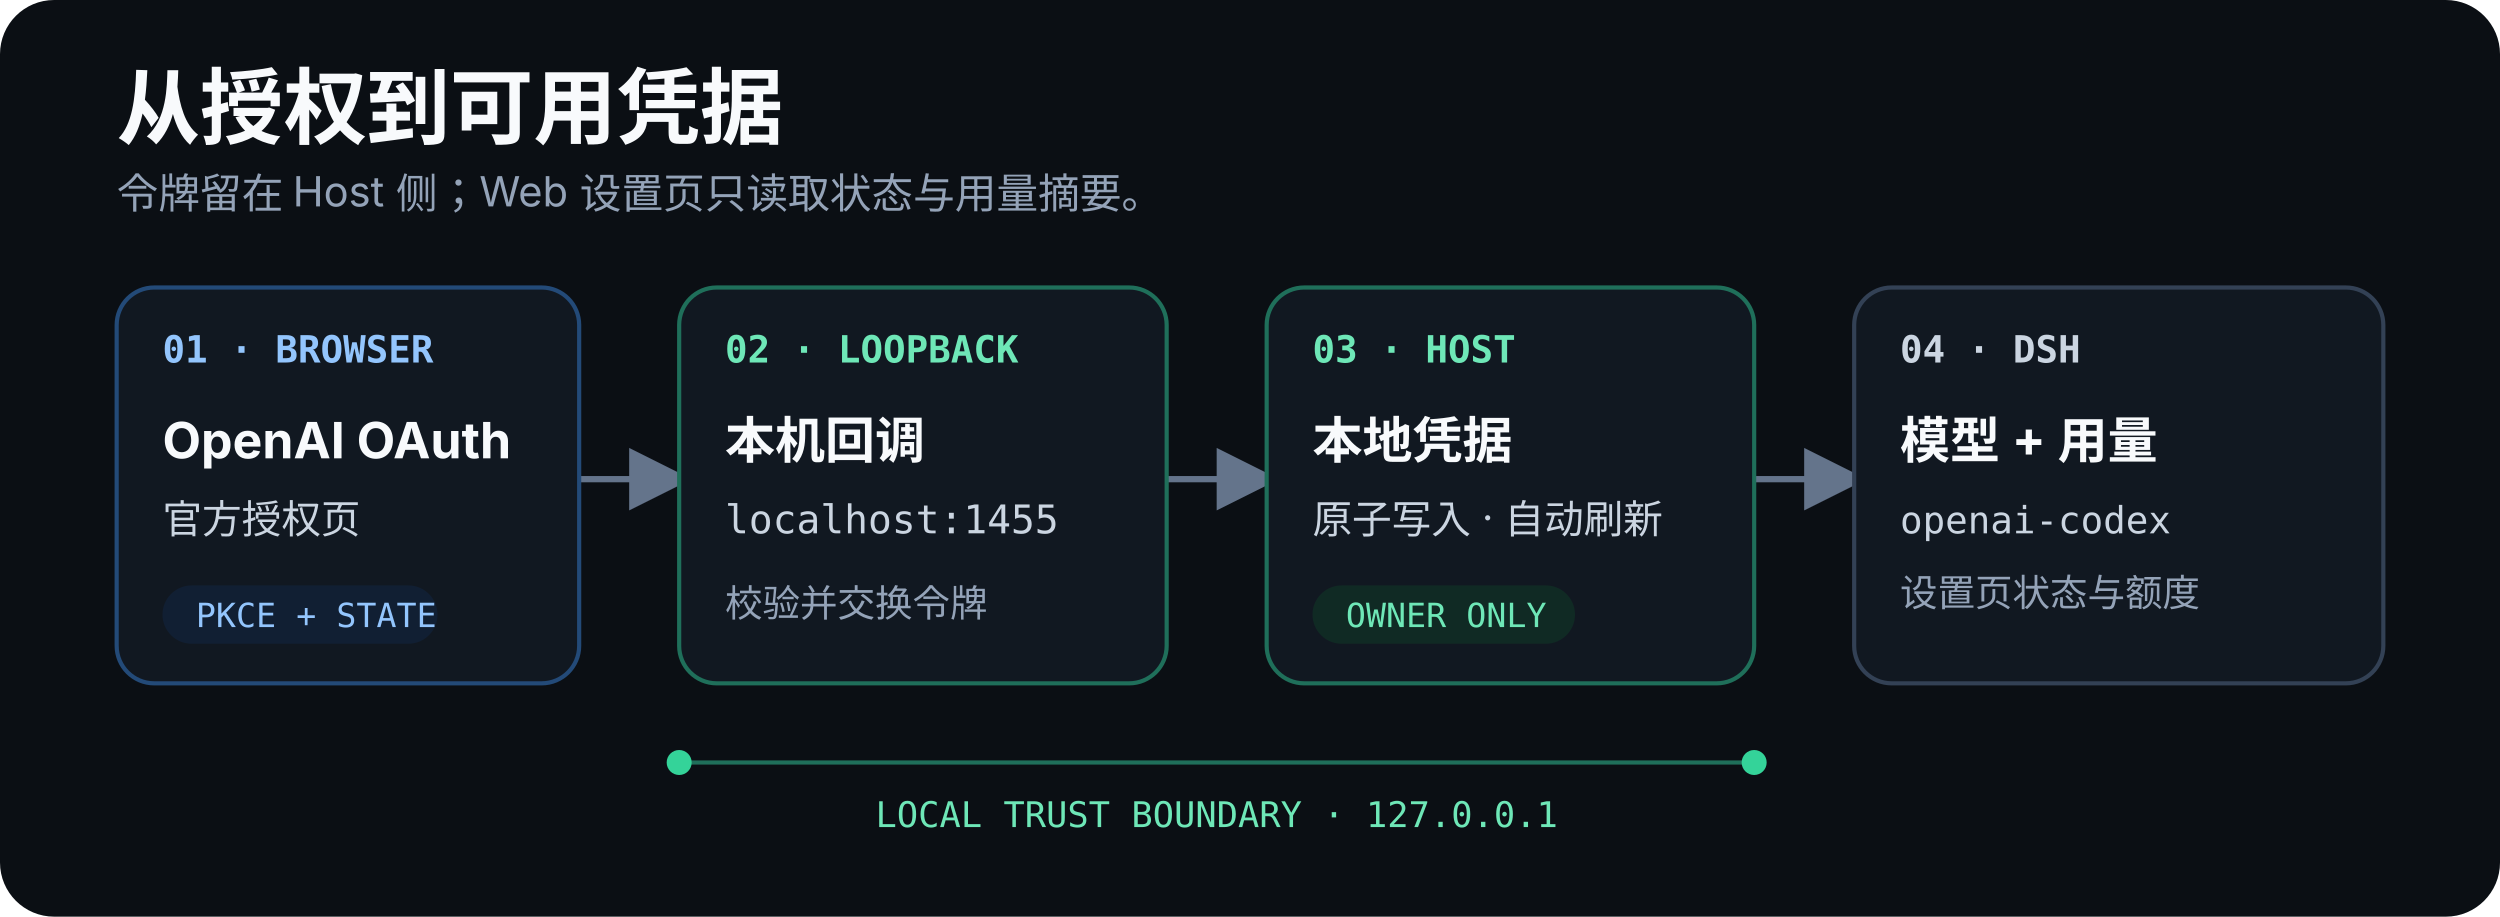
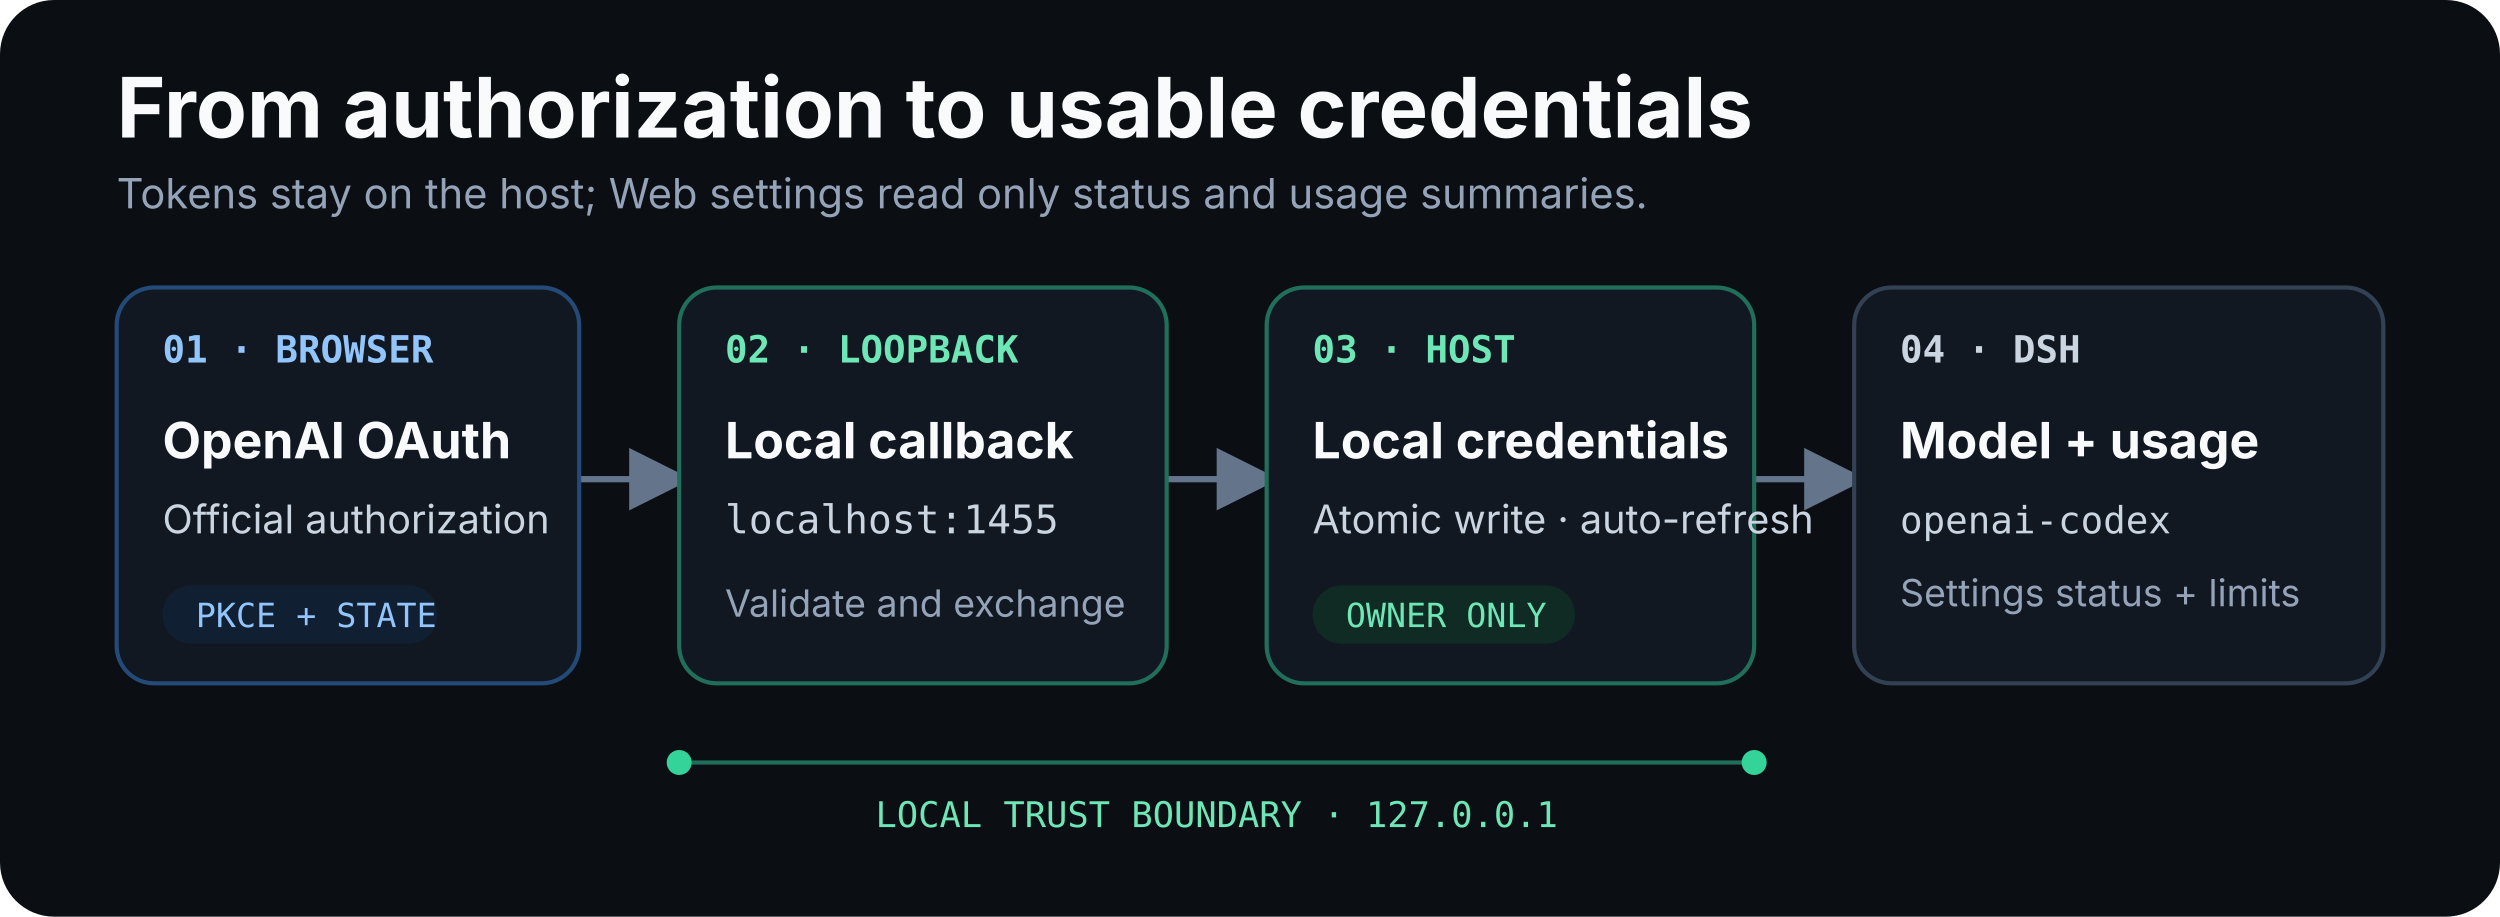
<svg xmlns="http://www.w3.org/2000/svg" width="1200" height="440" viewBox="0 0 1200 440" role="img" aria-labelledby="title desc">
  <defs>
    <marker id="arrow" markerWidth="10" markerHeight="10" refX="8" refY="5" orient="auto" markerUnits="strokeWidth">
      <path d="M0 0L10 5L0 10Z" fill="#64748B" />
    </marker>
  </defs>
  <rect width="1200" height="440" rx="26" fill="#0B0F14" />
-   <text x="56" y="66" fill="#F8FAFC" font-family="-apple-system, BlinkMacSystemFont, Segoe UI, PingFang SC, sans-serif" font-size="40" font-weight="750">从授权到可用凭据</text>
-   <text x="56" y="100" fill="#94A3B8" font-family="-apple-system, BlinkMacSystemFont, Segoe UI, PingFang SC, sans-serif" font-size="20">令牌留在 Host 侧；Web 设置页只读取状态与用量摘要。</text>
+   <text x="56" y="66" fill="#F8FAFC" font-family="-apple-system, BlinkMacSystemFont, Segoe UI, sans-serif" font-size="40" font-weight="750">From authorization to usable credentials</text>
+   <text x="56" y="100" fill="#94A3B8" font-family="-apple-system, BlinkMacSystemFont, Segoe UI, sans-serif" font-size="20">Tokens stay on the host; Web settings read only status and usage summaries.</text>
  <path d="M278 230H326" stroke="#64748B" stroke-width="3" marker-end="url(#arrow)" />
  <path d="M560 230H608" stroke="#64748B" stroke-width="3" marker-end="url(#arrow)" />
  <path d="M842 230H890" stroke="#64748B" stroke-width="3" marker-end="url(#arrow)" />
  <g id="oauth" transform="translate(56 138)">
    <rect width="222" height="190" rx="18" fill="#111821" stroke="#234A78" stroke-width="2" />
    <text x="22" y="36" fill="#93C5FD" font-family="ui-monospace, SFMono-Regular, Menlo, Consolas, monospace" font-size="18" font-weight="700">01 · BROWSER</text>
    <text x="22" y="82" fill="#F8FAFC" font-family="-apple-system, BlinkMacSystemFont, Segoe UI, PingFang SC, sans-serif" font-size="24" font-weight="700">OpenAI OAuth</text>
-     <text x="22" y="118" fill="#CBD5E1" font-family="-apple-system, BlinkMacSystemFont, Segoe UI, PingFang SC, sans-serif" font-size="19">官方授权页</text>
+     <text x="22" y="118" fill="#CBD5E1" font-family="-apple-system, BlinkMacSystemFont, Segoe UI, sans-serif" font-size="19">Official authorization</text>
    <rect x="22" y="143" width="132" height="28" rx="14" fill="#111F33" />
    <text x="38" y="163" fill="#93C5FD" font-family="ui-monospace, SFMono-Regular, Menlo, Consolas, monospace" font-size="16">PKCE + STATE</text>
  </g>
  <g id="callback" transform="translate(326 138)">
    <rect width="234" height="190" rx="18" fill="#111821" stroke="#1F6F5A" stroke-width="2" />
    <text x="22" y="36" fill="#6EE7B7" font-family="ui-monospace, SFMono-Regular, Menlo, Consolas, monospace" font-size="18" font-weight="700">02 · LOOPBACK</text>
-     <text x="22" y="82" fill="#F8FAFC" font-family="-apple-system, BlinkMacSystemFont, Segoe UI, PingFang SC, sans-serif" font-size="24" font-weight="700">本机回调</text>
+     <text x="22" y="82" fill="#F8FAFC" font-family="-apple-system, BlinkMacSystemFont, Segoe UI, sans-serif" font-size="24" font-weight="700">Local callback</text>
    <text x="22" y="118" fill="#CBD5E1" font-family="ui-monospace, SFMono-Regular, Menlo, Consolas, monospace" font-size="19">localhost:1455</text>
-     <text x="22" y="158" fill="#94A3B8" font-family="-apple-system, BlinkMacSystemFont, Segoe UI, PingFang SC, sans-serif" font-size="18">校验并交换令牌</text>
+     <text x="22" y="158" fill="#94A3B8" font-family="-apple-system, BlinkMacSystemFont, Segoe UI, sans-serif" font-size="18">Validate and exchange</text>
  </g>
  <g id="host" transform="translate(608 138)">
    <rect width="234" height="190" rx="18" fill="#111821" stroke="#1F6F5A" stroke-width="2" />
    <text x="22" y="36" fill="#6EE7B7" font-family="ui-monospace, SFMono-Regular, Menlo, Consolas, monospace" font-size="18" font-weight="700">03 · HOST</text>
-     <text x="22" y="82" fill="#F8FAFC" font-family="-apple-system, BlinkMacSystemFont, Segoe UI, PingFang SC, sans-serif" font-size="24" font-weight="700">本地凭据</text>
-     <text x="22" y="118" fill="#CBD5E1" font-family="-apple-system, BlinkMacSystemFont, Segoe UI, PingFang SC, sans-serif" font-size="19">原子写入 · 自动刷新</text>
+     <text x="22" y="82" fill="#F8FAFC" font-family="-apple-system, BlinkMacSystemFont, Segoe UI, sans-serif" font-size="24" font-weight="700">Local credentials</text>
+     <text x="22" y="118" fill="#CBD5E1" font-family="-apple-system, BlinkMacSystemFont, Segoe UI, sans-serif" font-size="19">Atomic write · auto-refresh</text>
    <rect x="22" y="143" width="126" height="28" rx="14" fill="#102A24" />
    <text x="38" y="163" fill="#6EE7B7" font-family="ui-monospace, SFMono-Regular, Menlo, Consolas, monospace" font-size="16">OWNER ONLY</text>
  </g>
  <g id="dsh" transform="translate(890 138)">
    <rect width="254" height="190" rx="18" fill="#111821" stroke="#334155" stroke-width="2" />
    <text x="22" y="36" fill="#CBD5E1" font-family="ui-monospace, SFMono-Regular, Menlo, Consolas, monospace" font-size="18" font-weight="700">04 · DSH</text>
-     <text x="22" y="82" fill="#F8FAFC" font-family="-apple-system, BlinkMacSystemFont, Segoe UI, PingFang SC, sans-serif" font-size="24" font-weight="700">模型 + 用量</text>
+     <text x="22" y="82" fill="#F8FAFC" font-family="-apple-system, BlinkMacSystemFont, Segoe UI, sans-serif" font-size="24" font-weight="700">Model + usage</text>
    <text x="22" y="118" fill="#CBD5E1" font-family="ui-monospace, SFMono-Regular, Menlo, Consolas, monospace" font-size="18">openai-codex</text>
-     <text x="22" y="153" fill="#94A3B8" font-family="-apple-system, BlinkMacSystemFont, Segoe UI, PingFang SC, sans-serif" font-size="18">设置页状态与额度</text>
+     <text x="22" y="153" fill="#94A3B8" font-family="-apple-system, BlinkMacSystemFont, Segoe UI, sans-serif" font-size="18">Settings status + limits</text>
  </g>
  <path d="M326 366H842" stroke="#1F6F5A" stroke-width="2" />
  <circle cx="326" cy="366" r="6" fill="#34D399" />
  <circle cx="842" cy="366" r="6" fill="#34D399" />
  <text x="584" y="397" text-anchor="middle" fill="#6EE7B7" font-family="ui-monospace, SFMono-Regular, Menlo, Consolas, monospace" font-size="17">LOCAL TRUST BOUNDARY · 127.0.0.1</text>
</svg>
